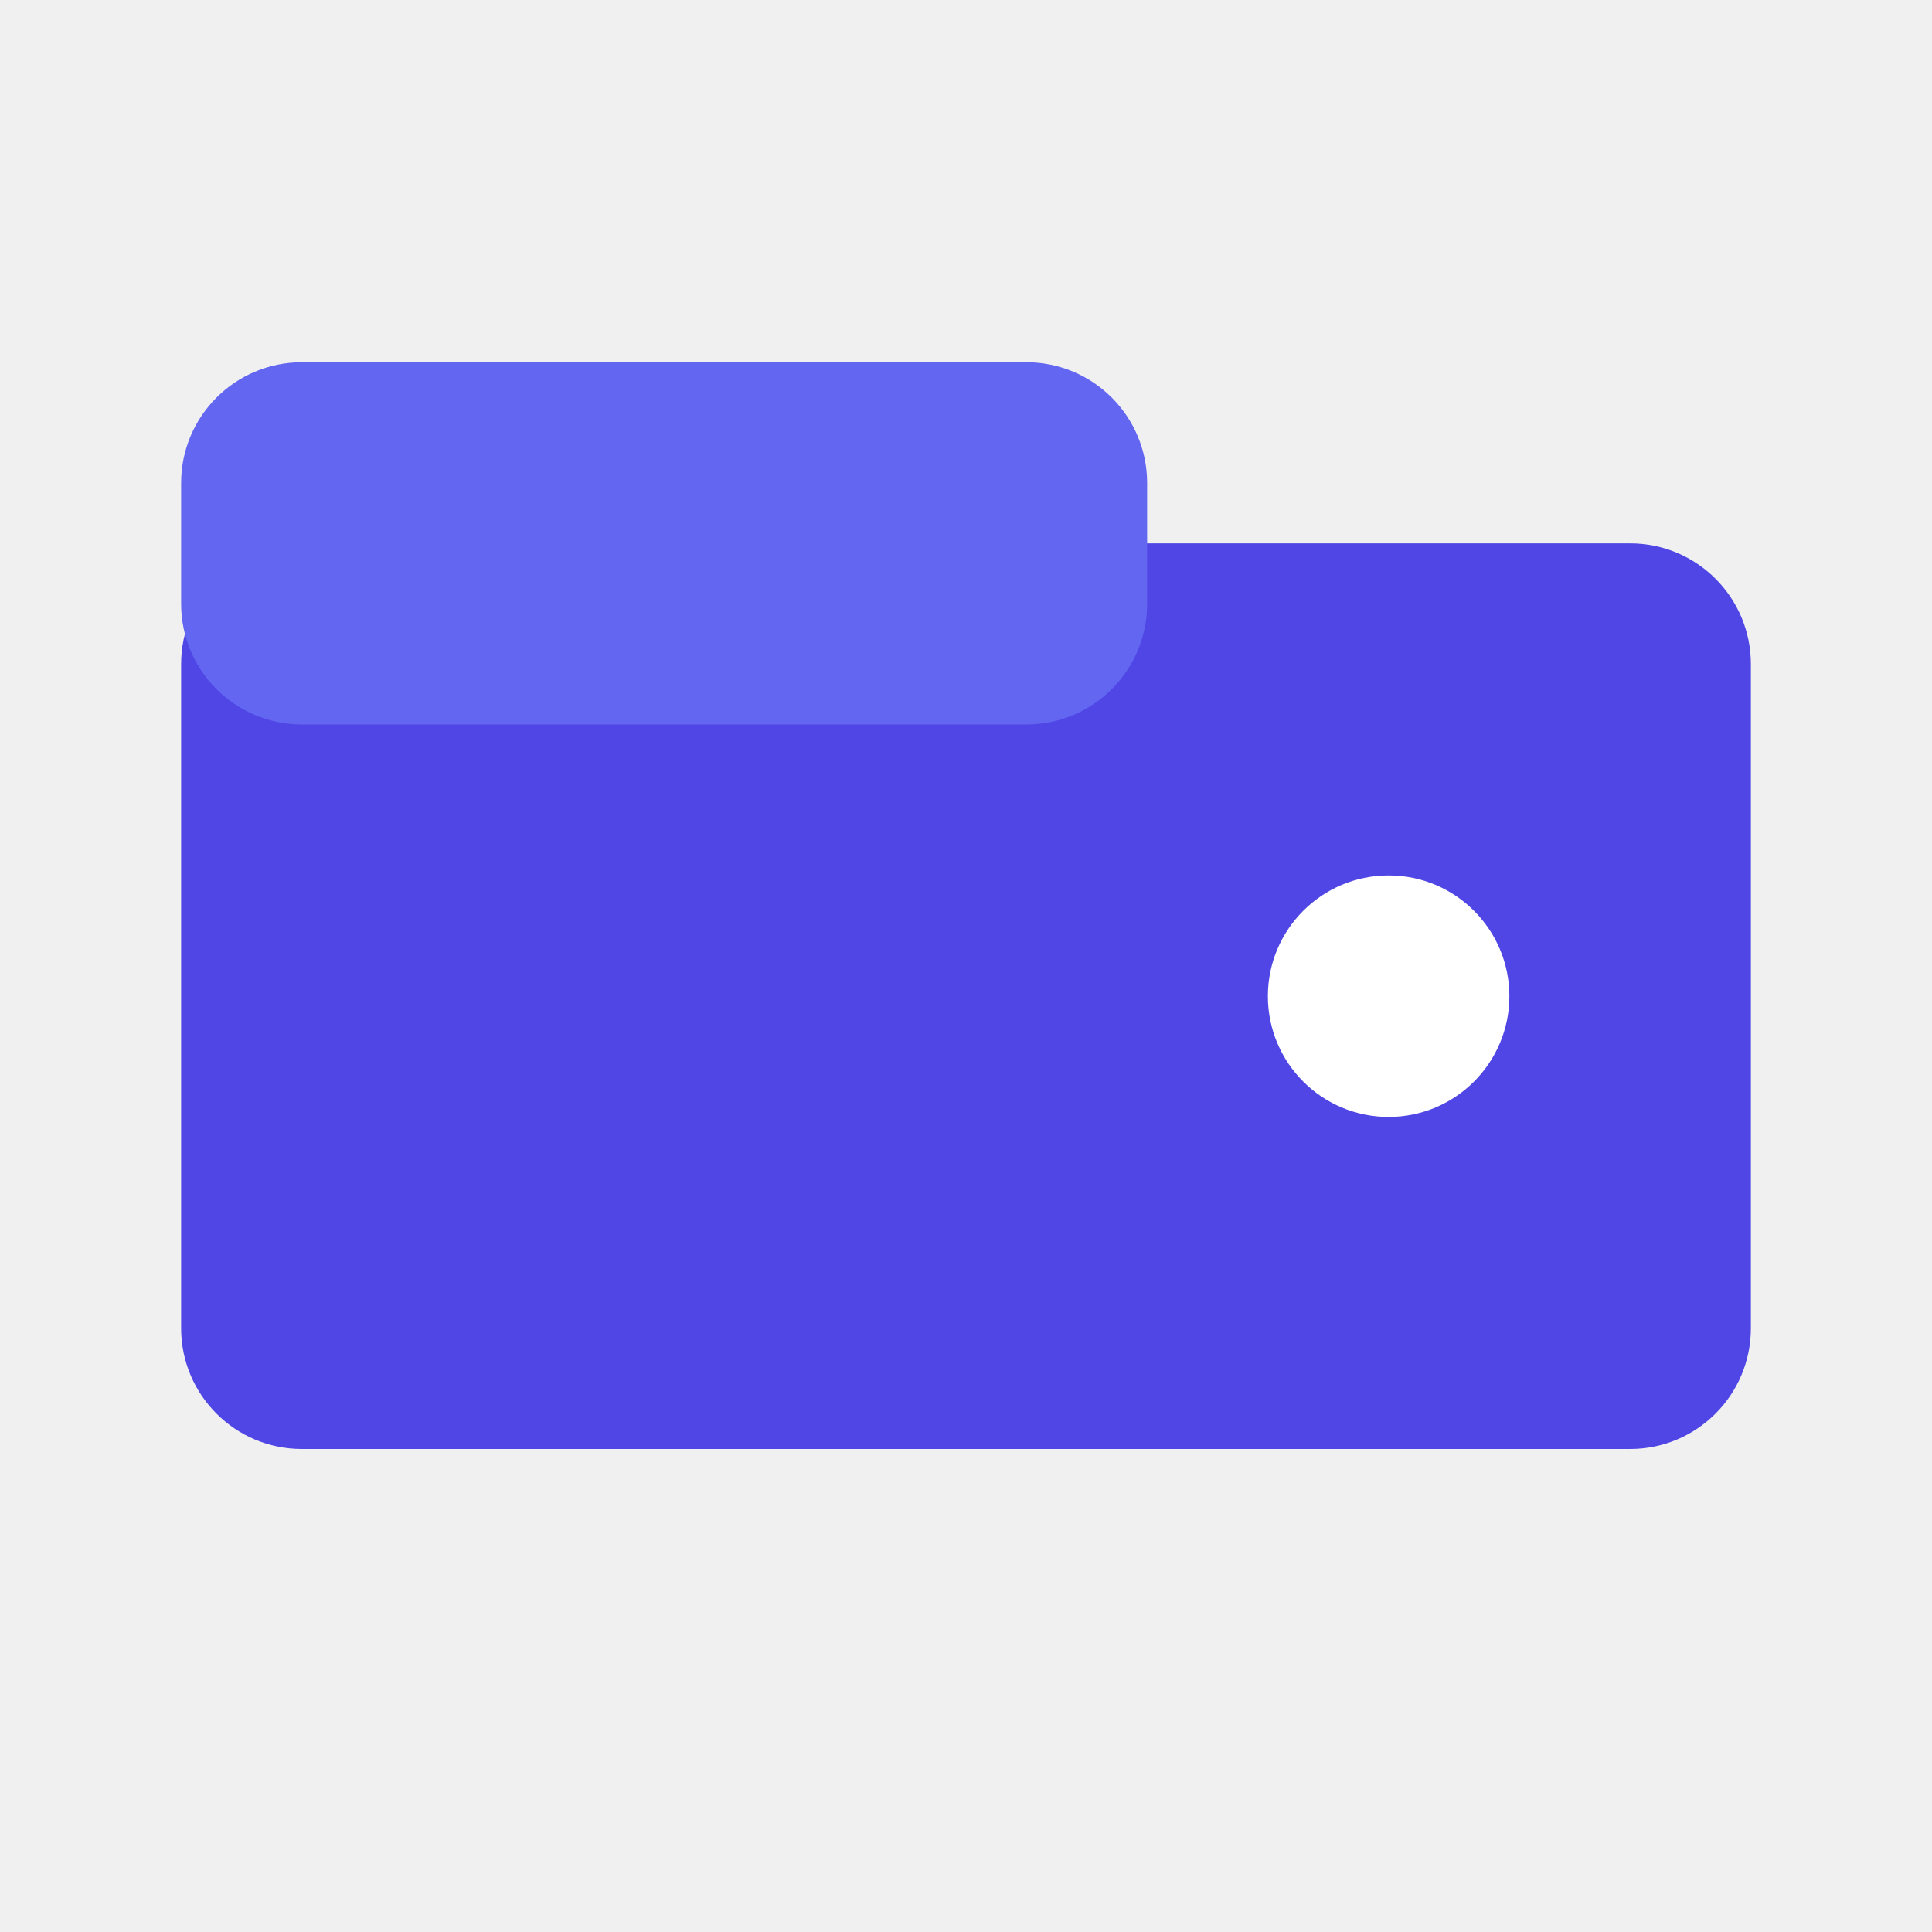
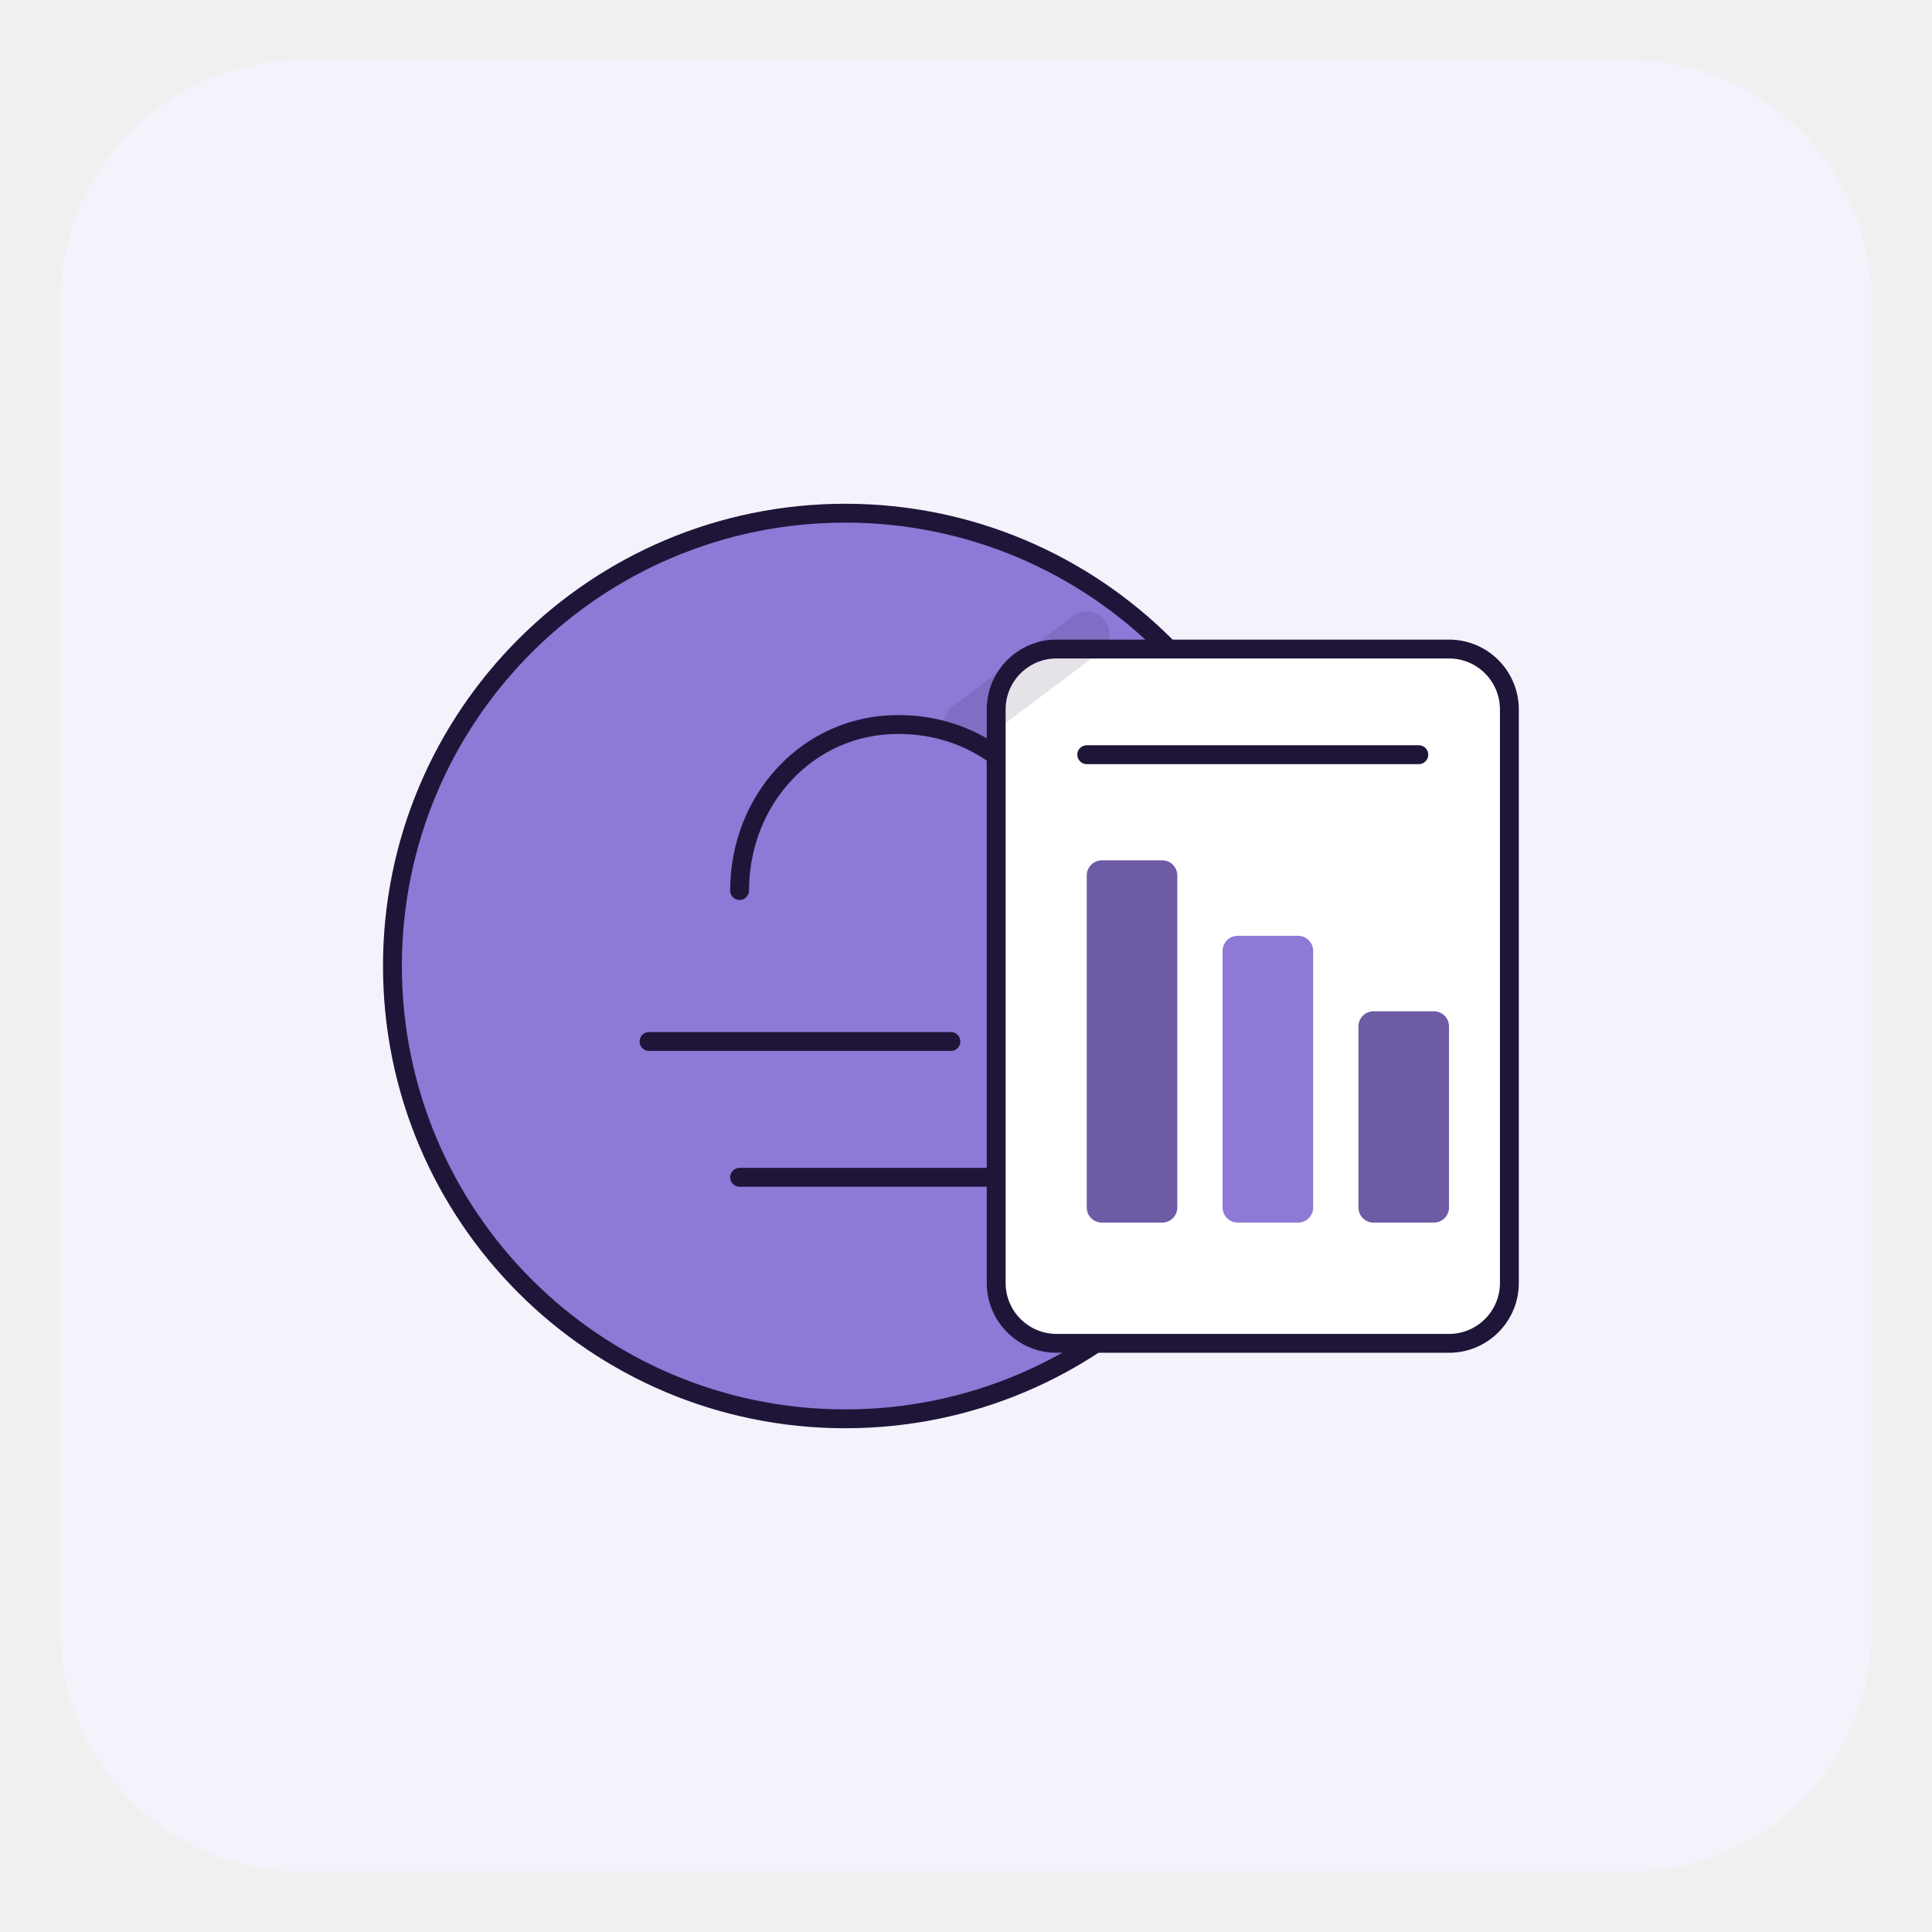
- <svg xmlns="http://www.w3.org/2000/svg" width="64" height="64" viewBox="0 0 64 64">
-   <rect x="6" y="18" width="52" height="30" rx="4" ry="4" fill="#4f46e5" />
-   <rect x="6" y="12" width="32" height="12" rx="4" ry="4" fill="#6366f1" />
-   <circle cx="46" cy="33" r="4" fill="#ffffff" />
+ <svg xmlns="http://www.w3.org/2000/svg" width="256" height="256" viewBox="0 0 256 256" role="img" aria-label="Accounts logo: money and report">
+   <defs>
+     <style>
+       .ink{stroke:#1F1539;stroke-width:2.5;stroke-linecap:round;stroke-linejoin:round}
+     </style>
+   </defs>
+   <rect x="8" y="8" width="240" height="240" rx="32" fill="#F4F2FB" />
+   <circle cx="112" cy="128" r="60" fill="#8E79D6" class="" />
+   <circle cx="112" cy="128" r="60" fill="none" class="ink" />
+   <path d="M98 118c0-12 9-22 21-22 7 0 13 3 17 8M86 138h40m-28 18h44" fill="none" class="ink" />
+   <rect x="132" y="86" width="68" height="92" rx="8" fill="#FFFFFF" class="ink" />
+   <line x1="144" y1="100" x2="188" y2="100" class="ink" />
+   <rect x="144" y="114" width="12" height="48" rx="2" fill="#6D5BA6" />
+   <rect x="162" y="124" width="12" height="38" rx="2" fill="#8E79D6" />
+   <rect x="180" y="134" width="12" height="28" rx="2" fill="#6D5BA6" />
+   <path d="M128 96l16-12" opacity="0.12" stroke="#1F1539" stroke-width="6" stroke-linecap="round" />
</svg>
